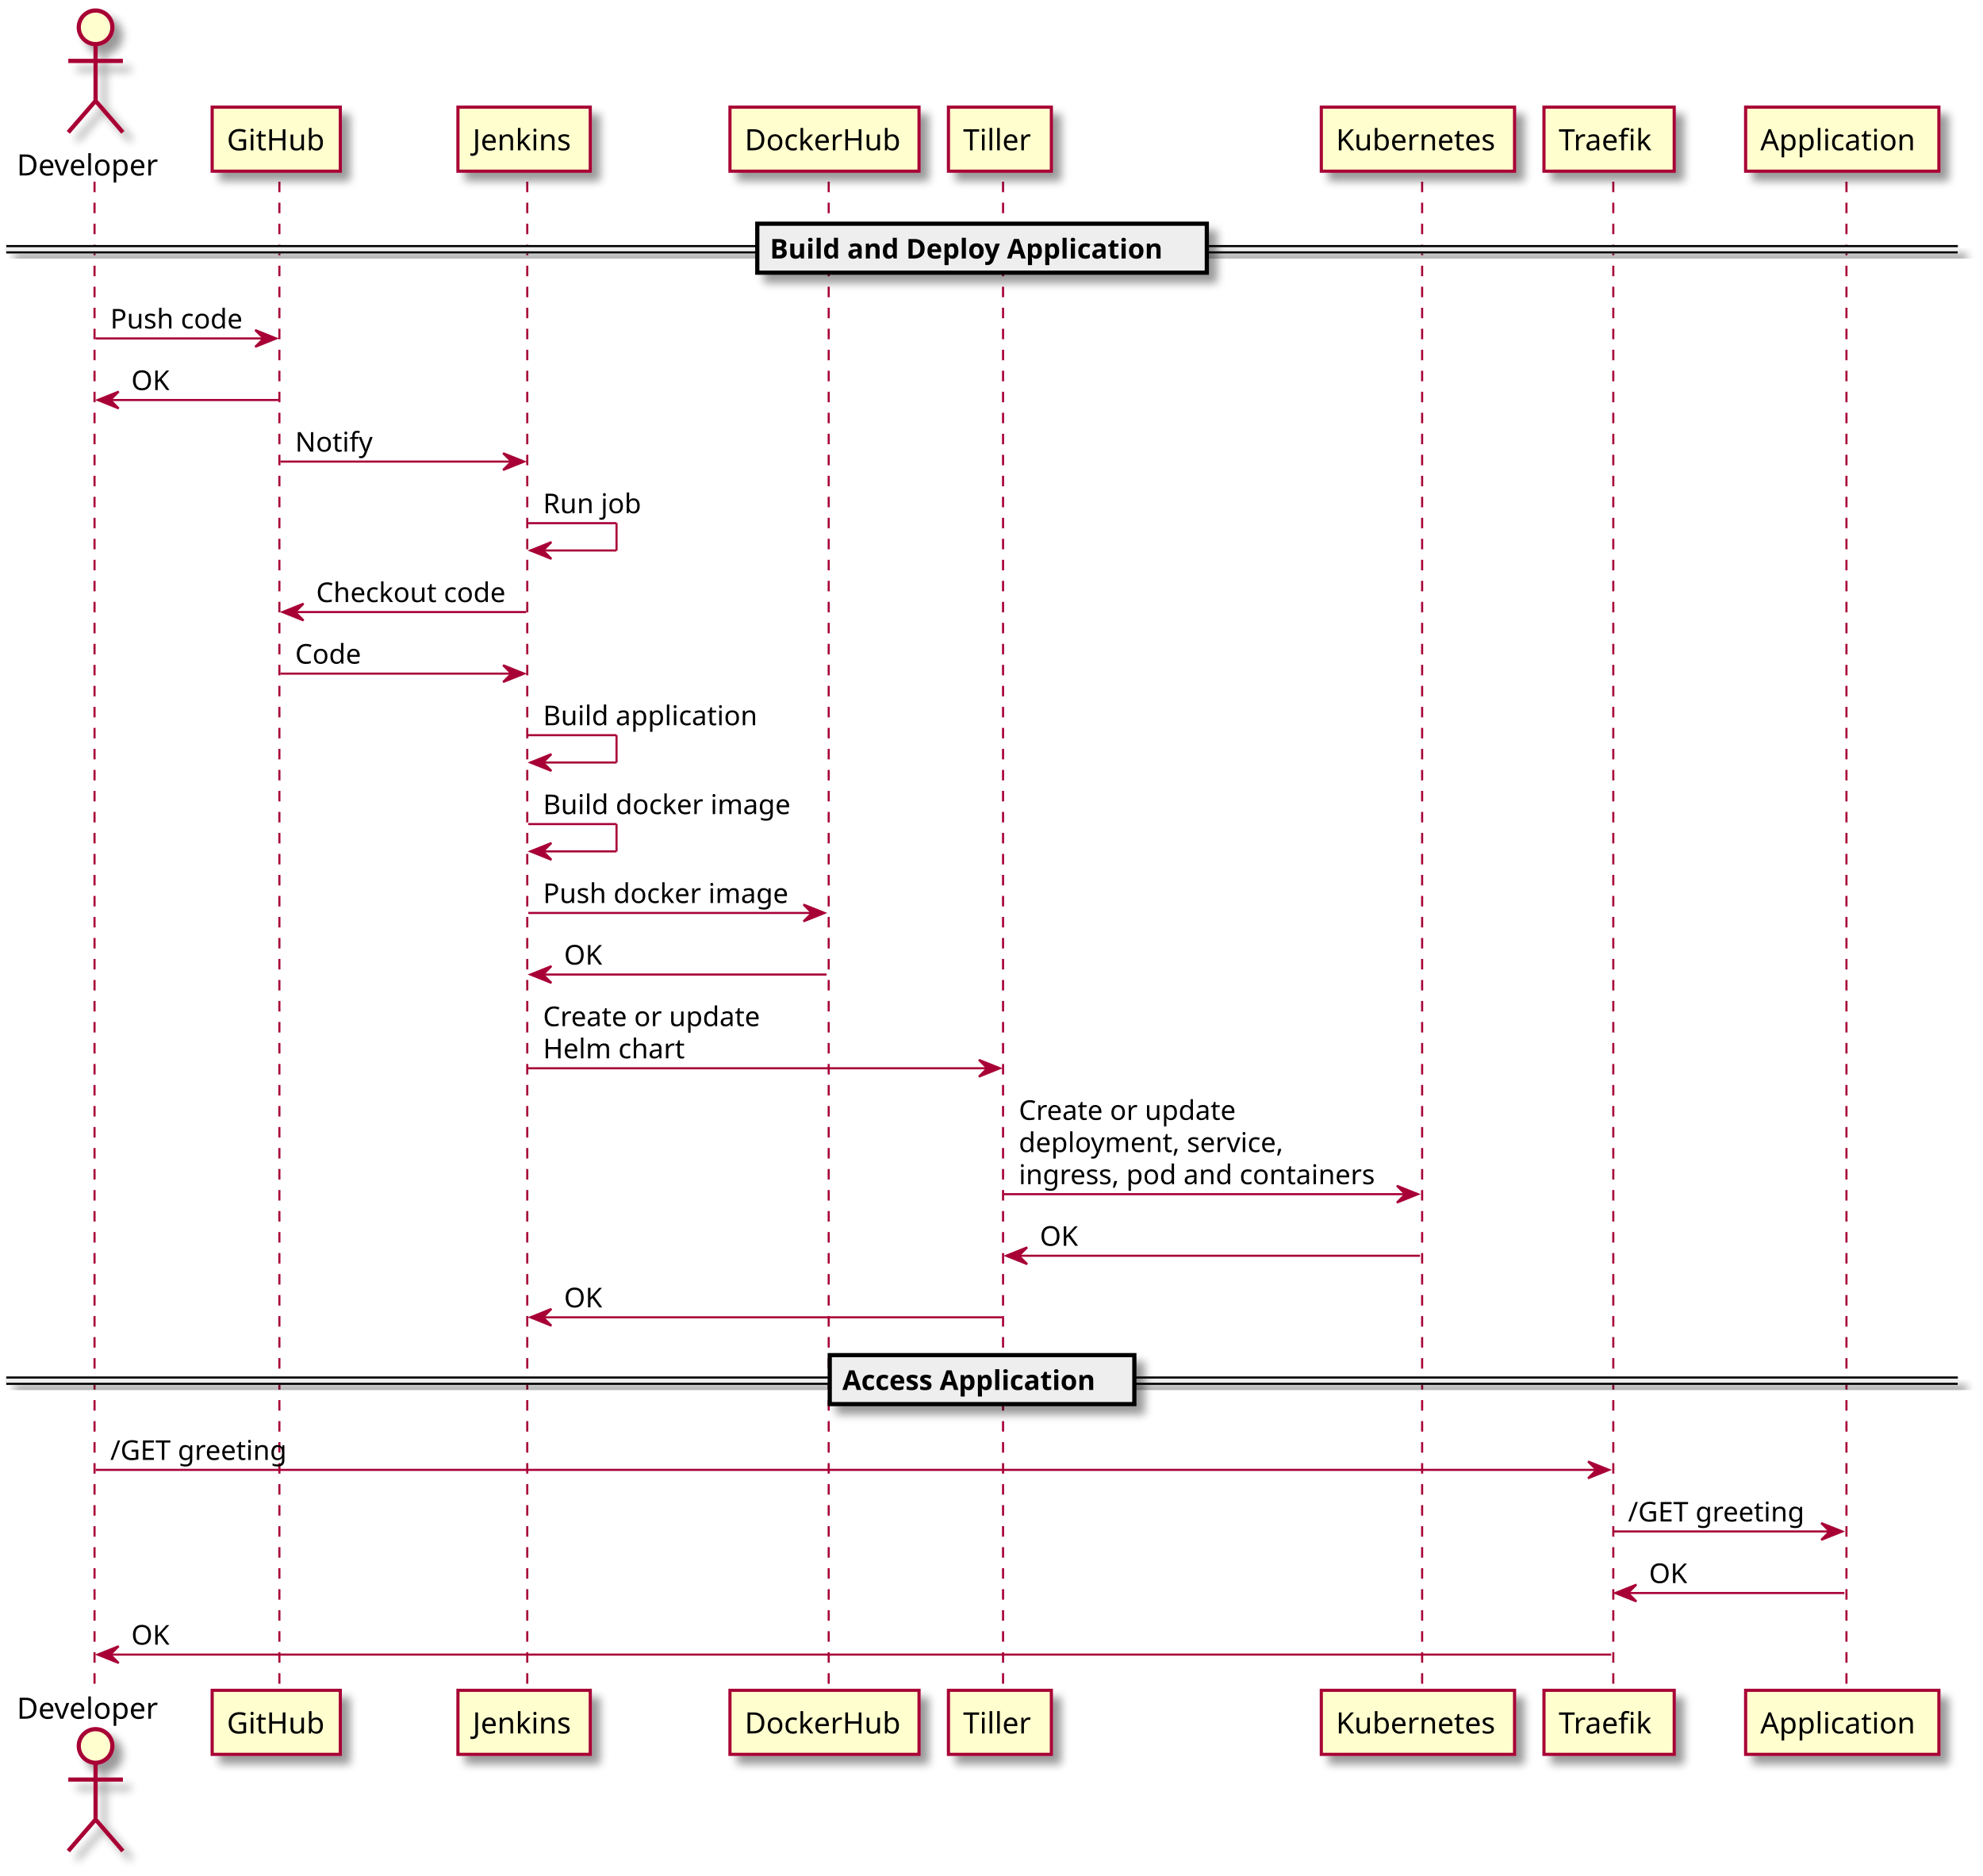
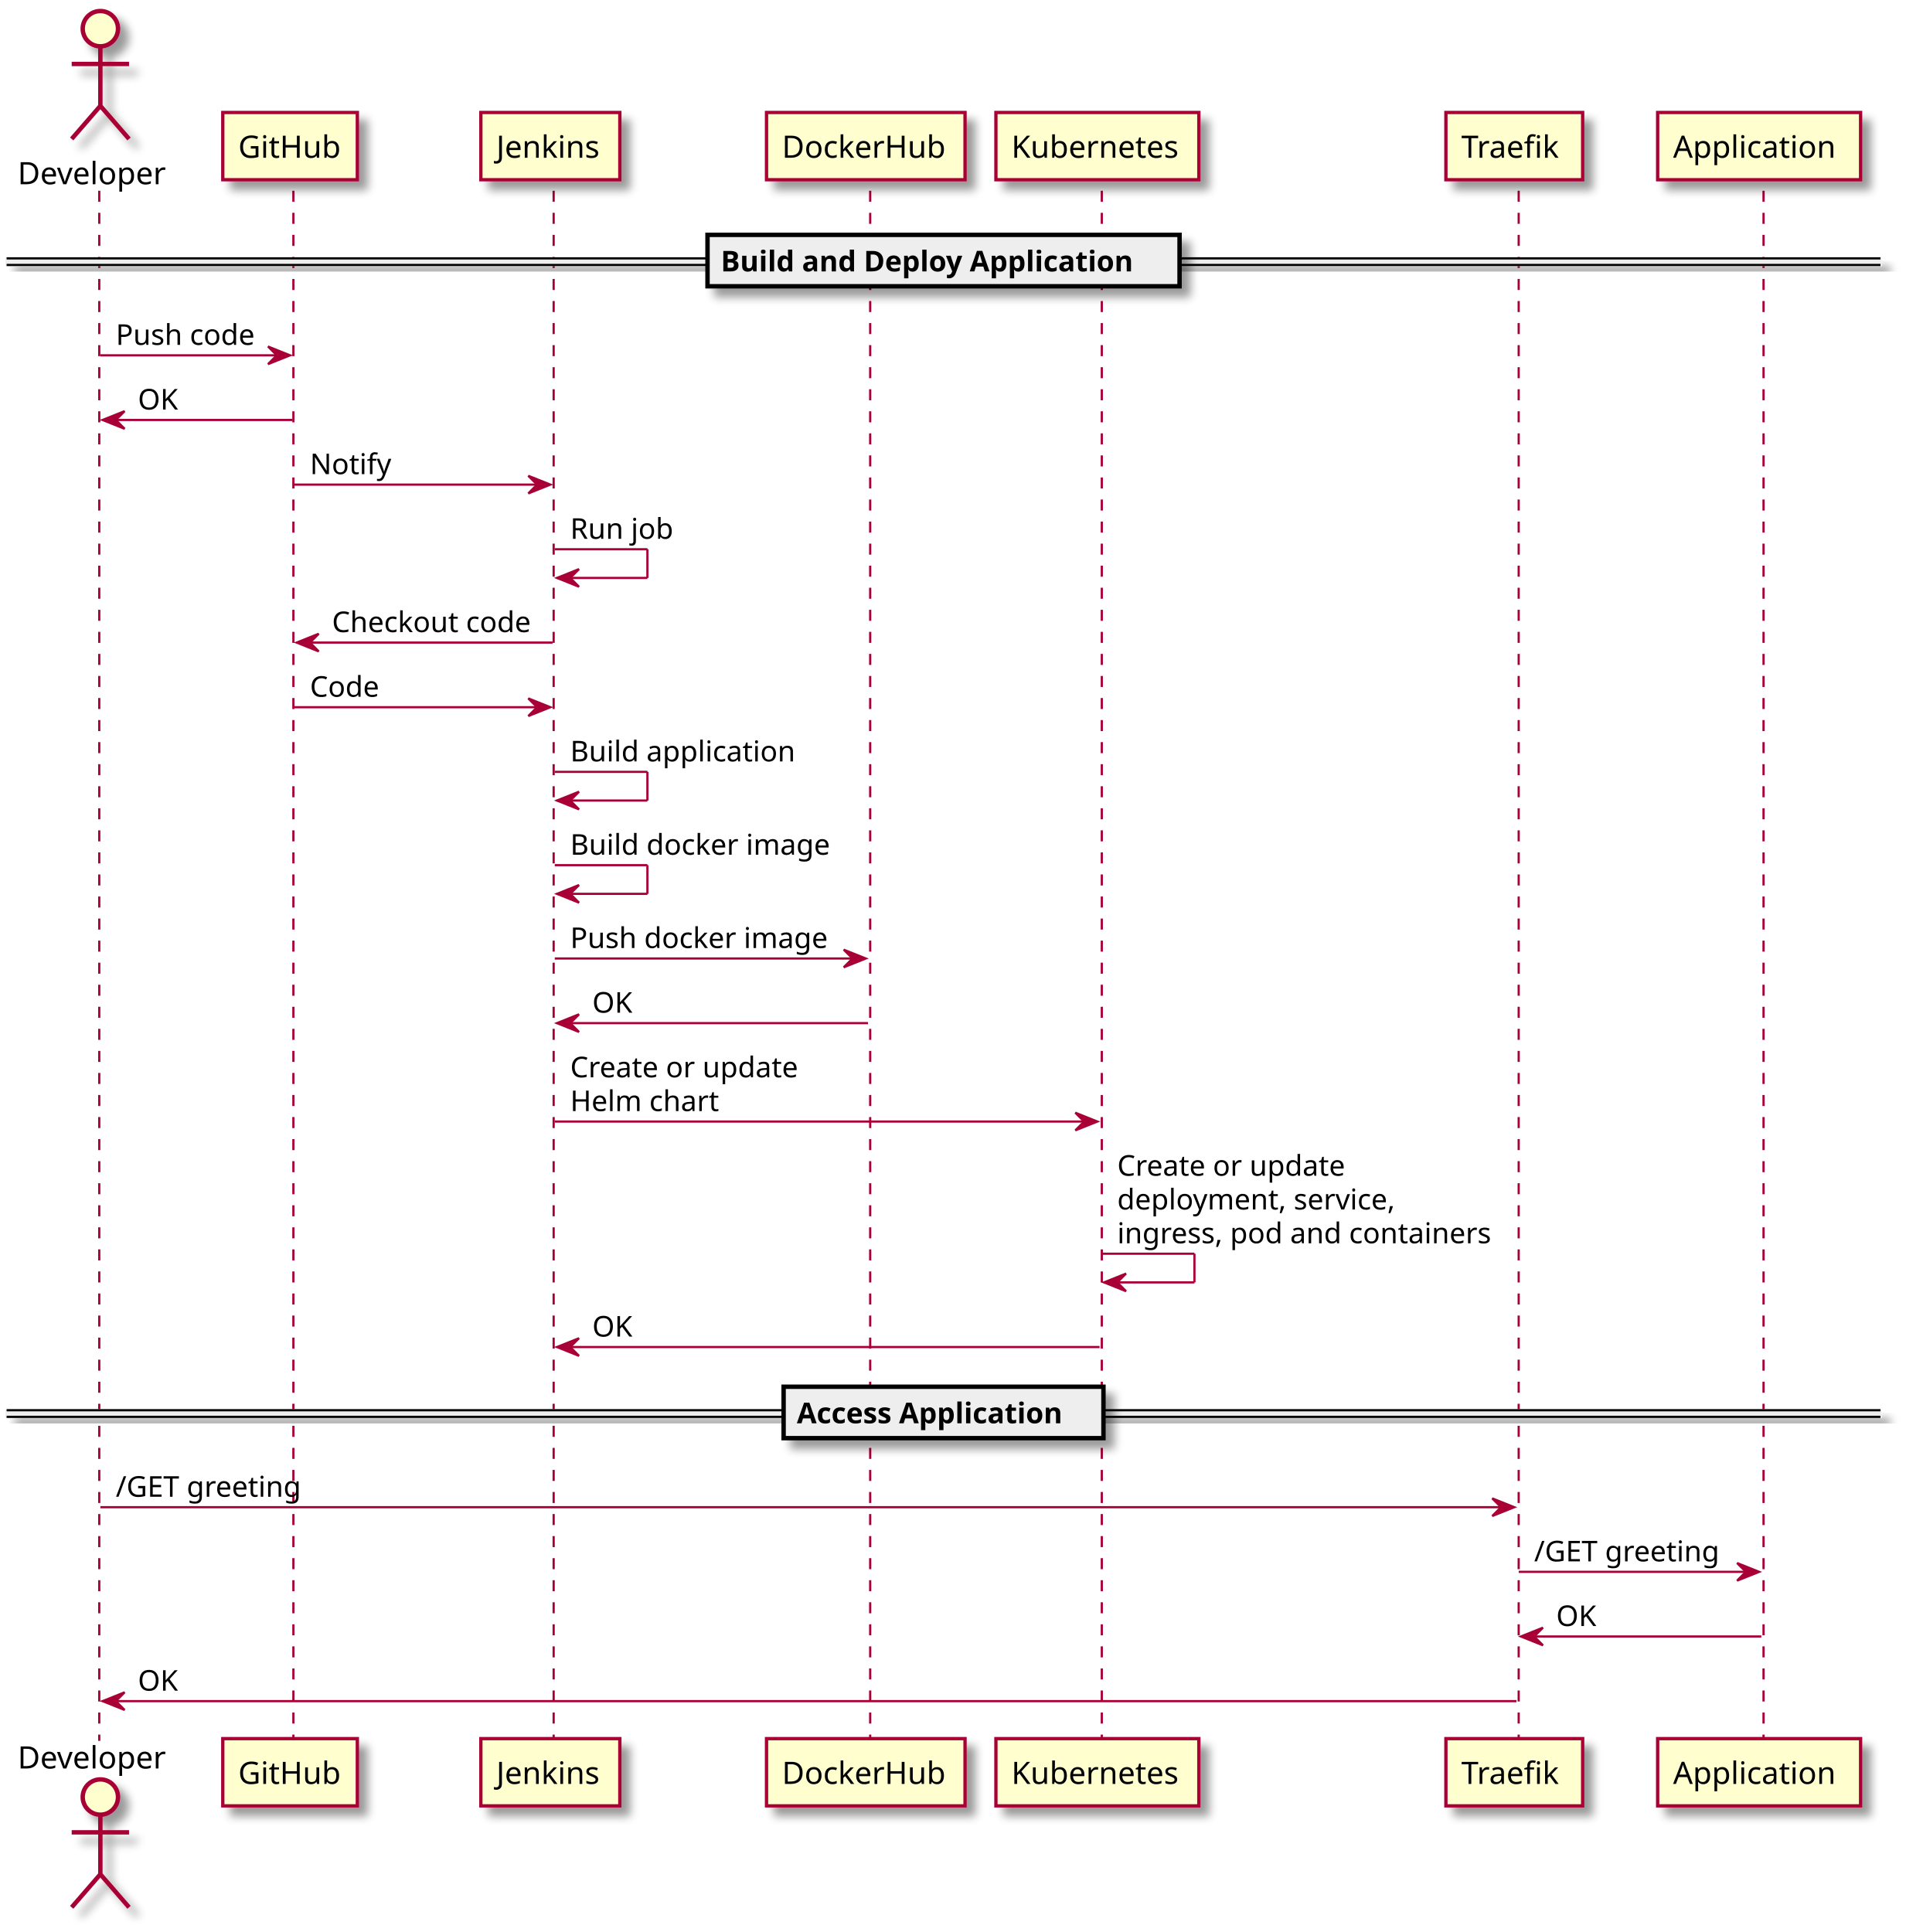
- <svg xmlns="http://www.w3.org/2000/svg" contentScriptType="application/ecmascript" contentStyleType="text/css" height="893px" preserveAspectRatio="none" style="width:944px;height:893px;" version="1.1" viewBox="0 0 944 893" width="944px" zoomAndPan="magnify">
+ <svg xmlns="http://www.w3.org/2000/svg" contentScriptType="application/ecmascript" contentStyleType="text/css" height="876px" preserveAspectRatio="none" style="width:864px;height:876px;" version="1.1" viewBox="0 0 864 876" width="864px" zoomAndPan="magnify">
  <defs>
-     <filter height="300%" id="f1gvdmyfnuncp" width="300%" x="-1" y="-1">
+     <filter height="300%" id="f13hiavjsh1655" width="300%" x="-1" y="-1">
      <feGaussianBlur result="blurOut" stdDeviation="2.0" />
      <feColorMatrix in="blurOut" result="blurOut2" type="matrix" values="0 0 0 0 0 0 0 0 0 0 0 0 0 0 0 0 0 0 .4 0" />
      <feOffset dx="4.0" dy="4.0" in="blurOut2" result="blurOut3" />
      <feBlend in="SourceGraphic" in2="blurOut3" mode="normal" />
    </filter>
  </defs>
  <g>
-     <line style="stroke: #A80036; stroke-width: 1.0; stroke-dasharray: 5.0,5.0;" x1="45" x2="45" y1="86.488" y2="805.631" />
-     <line style="stroke: #A80036; stroke-width: 1.0; stroke-dasharray: 5.0,5.0;" x1="133" x2="133" y1="86.488" y2="805.631" />
-     <line style="stroke: #A80036; stroke-width: 1.0; stroke-dasharray: 5.0,5.0;" x1="251" x2="251" y1="86.488" y2="805.631" />
-     <line style="stroke: #A80036; stroke-width: 1.0; stroke-dasharray: 5.0,5.0;" x1="394.5" x2="394.5" y1="86.488" y2="805.631" />
-     <line style="stroke: #A80036; stroke-width: 1.0; stroke-dasharray: 5.0,5.0;" x1="477.5" x2="477.5" y1="86.488" y2="805.631" />
-     <line style="stroke: #A80036; stroke-width: 1.0; stroke-dasharray: 5.0,5.0;" x1="677" x2="677" y1="86.488" y2="805.631" />
-     <line style="stroke: #A80036; stroke-width: 1.0; stroke-dasharray: 5.0,5.0;" x1="768" x2="768" y1="86.488" y2="805.631" />
-     <line style="stroke: #A80036; stroke-width: 1.0; stroke-dasharray: 5.0,5.0;" x1="879" x2="879" y1="86.488" y2="805.631" />
+     <line style="stroke: #A80036; stroke-width: 1.0; stroke-dasharray: 5.0,5.0;" x1="45" x2="45" y1="86.488" y2="789.32" />
+     <line style="stroke: #A80036; stroke-width: 1.0; stroke-dasharray: 5.0,5.0;" x1="133" x2="133" y1="86.488" y2="789.32" />
+     <line style="stroke: #A80036; stroke-width: 1.0; stroke-dasharray: 5.0,5.0;" x1="251" x2="251" y1="86.488" y2="789.32" />
+     <line style="stroke: #A80036; stroke-width: 1.0; stroke-dasharray: 5.0,5.0;" x1="394.5" x2="394.5" y1="86.488" y2="789.32" />
+     <line style="stroke: #A80036; stroke-width: 1.0; stroke-dasharray: 5.0,5.0;" x1="499.5" x2="499.5" y1="86.488" y2="789.32" />
+     <line style="stroke: #A80036; stroke-width: 1.0; stroke-dasharray: 5.0,5.0;" x1="688.5" x2="688.5" y1="86.488" y2="789.32" />
+     <line style="stroke: #A80036; stroke-width: 1.0; stroke-dasharray: 5.0,5.0;" x1="799.5" x2="799.5" y1="86.488" y2="789.32" />
    <text fill="#000000" font-family="sans-serif" font-size="14" lengthAdjust="spacingAndGlyphs" textLength="69" x="8" y="83.535">Developer</text>
-     <ellipse cx="45.5" cy="13" fill="#FEFECE" filter="url(#f1gvdmyfnuncp)" rx="8" ry="8" style="stroke: #A80036; stroke-width: 2.0;" />
-     <path d="M45.5,21 L45.5,48 M32.5,29 L58.5,29 M45.5,48 L32.5,63 M45.5,48 L58.5,63 " fill="none" filter="url(#f1gvdmyfnuncp)" style="stroke: #A80036; stroke-width: 2.0;" />
-     <text fill="#000000" font-family="sans-serif" font-size="14" lengthAdjust="spacingAndGlyphs" textLength="69" x="8" y="818.166">Developer</text>
-     <ellipse cx="45.5" cy="831.119" fill="#FEFECE" filter="url(#f1gvdmyfnuncp)" rx="8" ry="8" style="stroke: #A80036; stroke-width: 2.0;" />
-     <path d="M45.5,839.119 L45.5,866.119 M32.5,847.119 L58.5,847.119 M45.5,866.119 L32.5,881.119 M45.5,866.119 L58.5,881.119 " fill="none" filter="url(#f1gvdmyfnuncp)" style="stroke: #A80036; stroke-width: 2.0;" />
-     <rect fill="#FEFECE" filter="url(#f1gvdmyfnuncp)" height="30.488" style="stroke: #A80036; stroke-width: 1.5;" width="61" x="101" y="51" />
+     <ellipse cx="45.5" cy="13" fill="#FEFECE" filter="url(#f13hiavjsh1655)" rx="8" ry="8" style="stroke: #A80036; stroke-width: 2.0;" />
+     <path d="M45.5,21 L45.5,48 M32.5,29 L58.5,29 M45.5,48 L32.5,63 M45.5,48 L58.5,63 " fill="none" filter="url(#f13hiavjsh1655)" style="stroke: #A80036; stroke-width: 2.0;" />
+     <text fill="#000000" font-family="sans-serif" font-size="14" lengthAdjust="spacingAndGlyphs" textLength="69" x="8" y="801.856">Developer</text>
+     <ellipse cx="45.5" cy="814.809" fill="#FEFECE" filter="url(#f13hiavjsh1655)" rx="8" ry="8" style="stroke: #A80036; stroke-width: 2.0;" />
+     <path d="M45.5,822.809 L45.5,849.809 M32.5,830.809 L58.5,830.809 M45.5,849.809 L32.5,864.809 M45.5,849.809 L58.5,864.809 " fill="none" filter="url(#f13hiavjsh1655)" style="stroke: #A80036; stroke-width: 2.0;" />
+     <rect fill="#FEFECE" filter="url(#f13hiavjsh1655)" height="30.488" style="stroke: #A80036; stroke-width: 1.5;" width="61" x="101" y="51" />
    <text fill="#000000" font-family="sans-serif" font-size="14" lengthAdjust="spacingAndGlyphs" textLength="47" x="108" y="71.535">GitHub</text>
-     <rect fill="#FEFECE" filter="url(#f1gvdmyfnuncp)" height="30.488" style="stroke: #A80036; stroke-width: 1.5;" width="61" x="101" y="804.631" />
-     <text fill="#000000" font-family="sans-serif" font-size="14" lengthAdjust="spacingAndGlyphs" textLength="47" x="108" y="825.166">GitHub</text>
-     <rect fill="#FEFECE" filter="url(#f1gvdmyfnuncp)" height="30.488" style="stroke: #A80036; stroke-width: 1.5;" width="63" x="218" y="51" />
+     <rect fill="#FEFECE" filter="url(#f13hiavjsh1655)" height="30.488" style="stroke: #A80036; stroke-width: 1.5;" width="61" x="101" y="788.32" />
+     <text fill="#000000" font-family="sans-serif" font-size="14" lengthAdjust="spacingAndGlyphs" textLength="47" x="108" y="808.856">GitHub</text>
+     <rect fill="#FEFECE" filter="url(#f13hiavjsh1655)" height="30.488" style="stroke: #A80036; stroke-width: 1.5;" width="63" x="218" y="51" />
    <text fill="#000000" font-family="sans-serif" font-size="14" lengthAdjust="spacingAndGlyphs" textLength="49" x="225" y="71.535">Jenkins</text>
-     <rect fill="#FEFECE" filter="url(#f1gvdmyfnuncp)" height="30.488" style="stroke: #A80036; stroke-width: 1.5;" width="63" x="218" y="804.631" />
-     <text fill="#000000" font-family="sans-serif" font-size="14" lengthAdjust="spacingAndGlyphs" textLength="49" x="225" y="825.166">Jenkins</text>
-     <rect fill="#FEFECE" filter="url(#f1gvdmyfnuncp)" height="30.488" style="stroke: #A80036; stroke-width: 1.5;" width="90" x="347.5" y="51" />
+     <rect fill="#FEFECE" filter="url(#f13hiavjsh1655)" height="30.488" style="stroke: #A80036; stroke-width: 1.5;" width="63" x="218" y="788.32" />
+     <text fill="#000000" font-family="sans-serif" font-size="14" lengthAdjust="spacingAndGlyphs" textLength="49" x="225" y="808.856">Jenkins</text>
+     <rect fill="#FEFECE" filter="url(#f13hiavjsh1655)" height="30.488" style="stroke: #A80036; stroke-width: 1.5;" width="90" x="347.5" y="51" />
    <text fill="#000000" font-family="sans-serif" font-size="14" lengthAdjust="spacingAndGlyphs" textLength="76" x="354.5" y="71.535">DockerHub</text>
-     <rect fill="#FEFECE" filter="url(#f1gvdmyfnuncp)" height="30.488" style="stroke: #A80036; stroke-width: 1.5;" width="90" x="347.5" y="804.631" />
-     <text fill="#000000" font-family="sans-serif" font-size="14" lengthAdjust="spacingAndGlyphs" textLength="76" x="354.5" y="825.166">DockerHub</text>
-     <rect fill="#FEFECE" filter="url(#f1gvdmyfnuncp)" height="30.488" style="stroke: #A80036; stroke-width: 1.5;" width="49" x="451.5" y="51" />
-     <text fill="#000000" font-family="sans-serif" font-size="14" lengthAdjust="spacingAndGlyphs" textLength="35" x="458.5" y="71.535">Tiller</text>
-     <rect fill="#FEFECE" filter="url(#f1gvdmyfnuncp)" height="30.488" style="stroke: #A80036; stroke-width: 1.5;" width="49" x="451.5" y="804.631" />
-     <text fill="#000000" font-family="sans-serif" font-size="14" lengthAdjust="spacingAndGlyphs" textLength="35" x="458.5" y="825.166">Tiller</text>
-     <rect fill="#FEFECE" filter="url(#f1gvdmyfnuncp)" height="30.488" style="stroke: #A80036; stroke-width: 1.5;" width="92" x="629" y="51" />
-     <text fill="#000000" font-family="sans-serif" font-size="14" lengthAdjust="spacingAndGlyphs" textLength="78" x="636" y="71.535">Kubernetes</text>
-     <rect fill="#FEFECE" filter="url(#f1gvdmyfnuncp)" height="30.488" style="stroke: #A80036; stroke-width: 1.5;" width="92" x="629" y="804.631" />
-     <text fill="#000000" font-family="sans-serif" font-size="14" lengthAdjust="spacingAndGlyphs" textLength="78" x="636" y="825.166">Kubernetes</text>
-     <rect fill="#FEFECE" filter="url(#f1gvdmyfnuncp)" height="30.488" style="stroke: #A80036; stroke-width: 1.5;" width="62" x="735" y="51" />
-     <text fill="#000000" font-family="sans-serif" font-size="14" lengthAdjust="spacingAndGlyphs" textLength="48" x="742" y="71.535">Traefik</text>
-     <rect fill="#FEFECE" filter="url(#f1gvdmyfnuncp)" height="30.488" style="stroke: #A80036; stroke-width: 1.5;" width="62" x="735" y="804.631" />
-     <text fill="#000000" font-family="sans-serif" font-size="14" lengthAdjust="spacingAndGlyphs" textLength="48" x="742" y="825.166">Traefik</text>
-     <rect fill="#FEFECE" filter="url(#f1gvdmyfnuncp)" height="30.488" style="stroke: #A80036; stroke-width: 1.5;" width="92" x="831" y="51" />
-     <text fill="#000000" font-family="sans-serif" font-size="14" lengthAdjust="spacingAndGlyphs" textLength="78" x="838" y="71.535">Application</text>
-     <rect fill="#FEFECE" filter="url(#f1gvdmyfnuncp)" height="30.488" style="stroke: #A80036; stroke-width: 1.5;" width="92" x="831" y="804.631" />
-     <text fill="#000000" font-family="sans-serif" font-size="14" lengthAdjust="spacingAndGlyphs" textLength="78" x="838" y="825.166">Application</text>
-     <rect fill="#EEEEEE" filter="url(#f1gvdmyfnuncp)" height="3" style="stroke: #EEEEEE; stroke-width: 1.0;" width="929" x="3" y="117.144" />
-     <line style="stroke: #000000; stroke-width: 1.0;" x1="3" x2="932" y1="117.144" y2="117.144" />
-     <line style="stroke: #000000; stroke-width: 1.0;" x1="3" x2="932" y1="120.144" y2="120.144" />
-     <rect fill="#EEEEEE" filter="url(#f1gvdmyfnuncp)" height="23.311" style="stroke: #000000; stroke-width: 2.0;" width="214" x="360.5" y="106.488" />
-     <text fill="#000000" font-family="sans-serif" font-size="13" font-weight="bold" lengthAdjust="spacingAndGlyphs" textLength="196" x="366.5" y="123.057">Build and Deploy Application</text>
+     <rect fill="#FEFECE" filter="url(#f13hiavjsh1655)" height="30.488" style="stroke: #A80036; stroke-width: 1.5;" width="90" x="347.5" y="788.32" />
+     <text fill="#000000" font-family="sans-serif" font-size="14" lengthAdjust="spacingAndGlyphs" textLength="76" x="354.5" y="808.856">DockerHub</text>
+     <rect fill="#FEFECE" filter="url(#f13hiavjsh1655)" height="30.488" style="stroke: #A80036; stroke-width: 1.5;" width="92" x="451.5" y="51" />
+     <text fill="#000000" font-family="sans-serif" font-size="14" lengthAdjust="spacingAndGlyphs" textLength="78" x="458.5" y="71.535">Kubernetes</text>
+     <rect fill="#FEFECE" filter="url(#f13hiavjsh1655)" height="30.488" style="stroke: #A80036; stroke-width: 1.5;" width="92" x="451.5" y="788.32" />
+     <text fill="#000000" font-family="sans-serif" font-size="14" lengthAdjust="spacingAndGlyphs" textLength="78" x="458.5" y="808.856">Kubernetes</text>
+     <rect fill="#FEFECE" filter="url(#f13hiavjsh1655)" height="30.488" style="stroke: #A80036; stroke-width: 1.5;" width="62" x="655.5" y="51" />
+     <text fill="#000000" font-family="sans-serif" font-size="14" lengthAdjust="spacingAndGlyphs" textLength="48" x="662.5" y="71.535">Traefik</text>
+     <rect fill="#FEFECE" filter="url(#f13hiavjsh1655)" height="30.488" style="stroke: #A80036; stroke-width: 1.5;" width="62" x="655.5" y="788.32" />
+     <text fill="#000000" font-family="sans-serif" font-size="14" lengthAdjust="spacingAndGlyphs" textLength="48" x="662.5" y="808.856">Traefik</text>
+     <rect fill="#FEFECE" filter="url(#f13hiavjsh1655)" height="30.488" style="stroke: #A80036; stroke-width: 1.5;" width="92" x="751.5" y="51" />
+     <text fill="#000000" font-family="sans-serif" font-size="14" lengthAdjust="spacingAndGlyphs" textLength="78" x="758.5" y="71.535">Application</text>
+     <rect fill="#FEFECE" filter="url(#f13hiavjsh1655)" height="30.488" style="stroke: #A80036; stroke-width: 1.5;" width="92" x="751.5" y="788.32" />
+     <text fill="#000000" font-family="sans-serif" font-size="14" lengthAdjust="spacingAndGlyphs" textLength="78" x="758.5" y="808.856">Application</text>
+     <rect fill="#EEEEEE" filter="url(#f13hiavjsh1655)" height="3" style="stroke: #EEEEEE; stroke-width: 1.0;" width="849.5" x="3" y="117.144" />
+     <line style="stroke: #000000; stroke-width: 1.0;" x1="3" x2="852.5" y1="117.144" y2="117.144" />
+     <line style="stroke: #000000; stroke-width: 1.0;" x1="3" x2="852.5" y1="120.144" y2="120.144" />
+     <rect fill="#EEEEEE" filter="url(#f13hiavjsh1655)" height="23.311" style="stroke: #000000; stroke-width: 2.0;" width="214" x="320.75" y="106.488" />
+     <text fill="#000000" font-family="sans-serif" font-size="13" font-weight="bold" lengthAdjust="spacingAndGlyphs" textLength="196" x="326.75" y="123.057">Build and Deploy Application</text>
    <polygon fill="#A80036" points="121.5,157.109,131.5,161.109,121.5,165.109,125.5,161.109" style="stroke: #A80036; stroke-width: 1.0;" />
    <line style="stroke: #A80036; stroke-width: 1.0;" x1="45.5" x2="127.5" y1="161.109" y2="161.109" />
    <text fill="#000000" font-family="sans-serif" font-size="13" lengthAdjust="spacingAndGlyphs" textLength="64" x="52.5" y="156.367">Push code</text>
    <polygon fill="#A80036" points="56.5,186.42,46.5,190.42,56.5,194.42,52.5,190.42" style="stroke: #A80036; stroke-width: 1.0;" />
    <line style="stroke: #A80036; stroke-width: 1.0;" x1="50.5" x2="132.5" y1="190.42" y2="190.42" />
    <text fill="#000000" font-family="sans-serif" font-size="13" lengthAdjust="spacingAndGlyphs" textLength="18" x="62.5" y="185.678">OK</text>
    <polygon fill="#A80036" points="239.5,215.731,249.5,219.731,239.5,223.731,243.5,219.731" style="stroke: #A80036; stroke-width: 1.0;" />
    <line style="stroke: #A80036; stroke-width: 1.0;" x1="133.5" x2="245.5" y1="219.731" y2="219.731" />
    <text fill="#000000" font-family="sans-serif" font-size="13" lengthAdjust="spacingAndGlyphs" textLength="39" x="140.5" y="214.988">Notify</text>
    <line style="stroke: #A80036; stroke-width: 1.0;" x1="251.5" x2="293.5" y1="249.041" y2="249.041" />
    <line style="stroke: #A80036; stroke-width: 1.0;" x1="293.5" x2="293.5" y1="249.041" y2="262.041" />
    <line style="stroke: #A80036; stroke-width: 1.0;" x1="252.5" x2="293.5" y1="262.041" y2="262.041" />
    <polygon fill="#A80036" points="262.5,258.041,252.5,262.041,262.5,266.041,258.5,262.041" style="stroke: #A80036; stroke-width: 1.0;" />
    <text fill="#000000" font-family="sans-serif" font-size="13" lengthAdjust="spacingAndGlyphs" textLength="48" x="258.5" y="244.299">Run job</text>
    <polygon fill="#A80036" points="144.5,287.352,134.5,291.352,144.5,295.352,140.5,291.352" style="stroke: #A80036; stroke-width: 1.0;" />
    <line style="stroke: #A80036; stroke-width: 1.0;" x1="138.5" x2="250.5" y1="291.352" y2="291.352" />
    <text fill="#000000" font-family="sans-serif" font-size="13" lengthAdjust="spacingAndGlyphs" textLength="94" x="150.5" y="286.609">Checkout code</text>
    <polygon fill="#A80036" points="239.5,316.662,249.5,320.662,239.5,324.662,243.5,320.662" style="stroke: #A80036; stroke-width: 1.0;" />
    <line style="stroke: #A80036; stroke-width: 1.0;" x1="133.5" x2="245.5" y1="320.662" y2="320.662" />
    <text fill="#000000" font-family="sans-serif" font-size="13" lengthAdjust="spacingAndGlyphs" textLength="32" x="140.5" y="315.92">Code</text>
    <line style="stroke: #A80036; stroke-width: 1.0;" x1="251.5" x2="293.5" y1="349.973" y2="349.973" />
    <line style="stroke: #A80036; stroke-width: 1.0;" x1="293.5" x2="293.5" y1="349.973" y2="362.973" />
    <line style="stroke: #A80036; stroke-width: 1.0;" x1="252.5" x2="293.5" y1="362.973" y2="362.973" />
    <polygon fill="#A80036" points="262.5,358.973,252.5,362.973,262.5,366.973,258.5,362.973" style="stroke: #A80036; stroke-width: 1.0;" />
    <text fill="#000000" font-family="sans-serif" font-size="13" lengthAdjust="spacingAndGlyphs" textLength="105" x="258.5" y="345.231">Build application</text>
    <line style="stroke: #A80036; stroke-width: 1.0;" x1="251.5" x2="293.5" y1="392.283" y2="392.283" />
    <line style="stroke: #A80036; stroke-width: 1.0;" x1="293.5" x2="293.5" y1="392.283" y2="405.283" />
    <line style="stroke: #A80036; stroke-width: 1.0;" x1="252.5" x2="293.5" y1="405.283" y2="405.283" />
    <polygon fill="#A80036" points="262.5,401.283,252.5,405.283,262.5,409.283,258.5,405.283" style="stroke: #A80036; stroke-width: 1.0;" />
    <text fill="#000000" font-family="sans-serif" font-size="13" lengthAdjust="spacingAndGlyphs" textLength="120" x="258.5" y="387.541">Build docker image</text>
    <polygon fill="#A80036" points="382.5,430.594,392.5,434.594,382.5,438.594,386.5,434.594" style="stroke: #A80036; stroke-width: 1.0;" />
    <line style="stroke: #A80036; stroke-width: 1.0;" x1="251.5" x2="388.5" y1="434.594" y2="434.594" />
    <text fill="#000000" font-family="sans-serif" font-size="13" lengthAdjust="spacingAndGlyphs" textLength="119" x="258.5" y="429.852">Push docker image</text>
    <polygon fill="#A80036" points="262.5,459.904,252.5,463.904,262.5,467.904,258.5,463.904" style="stroke: #A80036; stroke-width: 1.0;" />
    <line style="stroke: #A80036; stroke-width: 1.0;" x1="256.5" x2="393.5" y1="463.904" y2="463.904" />
    <text fill="#000000" font-family="sans-serif" font-size="13" lengthAdjust="spacingAndGlyphs" textLength="18" x="268.5" y="459.162">OK</text>
-     <polygon fill="#A80036" points="466,504.525,476,508.525,466,512.525,470,508.525" style="stroke: #A80036; stroke-width: 1.0;" />
-     <line style="stroke: #A80036; stroke-width: 1.0;" x1="251.5" x2="472" y1="508.525" y2="508.525" />
+     <polygon fill="#A80036" points="487.5,504.525,497.5,508.525,487.5,512.525,491.5,508.525" style="stroke: #A80036; stroke-width: 1.0;" />
+     <line style="stroke: #A80036; stroke-width: 1.0;" x1="251.5" x2="493.5" y1="508.525" y2="508.525" />
    <text fill="#000000" font-family="sans-serif" font-size="13" lengthAdjust="spacingAndGlyphs" textLength="104" x="258.5" y="488.473">Create or update</text>
    <text fill="#000000" font-family="sans-serif" font-size="13" lengthAdjust="spacingAndGlyphs" textLength="69" x="258.5" y="503.783">Helm chart</text>
-     <polygon fill="#A80036" points="665,564.457,675,568.457,665,572.457,669,568.457" style="stroke: #A80036; stroke-width: 1.0;" />
-     <line style="stroke: #A80036; stroke-width: 1.0;" x1="478" x2="671" y1="568.457" y2="568.457" />
-     <text fill="#000000" font-family="sans-serif" font-size="13" lengthAdjust="spacingAndGlyphs" textLength="104" x="485" y="533.094">Create or update</text>
-     <text fill="#000000" font-family="sans-serif" font-size="13" lengthAdjust="spacingAndGlyphs" textLength="130" x="485" y="548.404">deployment, service,</text>
-     <text fill="#000000" font-family="sans-serif" font-size="13" lengthAdjust="spacingAndGlyphs" textLength="175" x="485" y="563.715">ingress, pod and containers</text>
-     <polygon fill="#A80036" points="489,593.768,479,597.768,489,601.768,485,597.768" style="stroke: #A80036; stroke-width: 1.0;" />
-     <line style="stroke: #A80036; stroke-width: 1.0;" x1="483" x2="676" y1="597.768" y2="597.768" />
-     <text fill="#000000" font-family="sans-serif" font-size="13" lengthAdjust="spacingAndGlyphs" textLength="18" x="495" y="593.025">OK</text>
-     <polygon fill="#A80036" points="262.5,623.078,252.5,627.078,262.5,631.078,258.5,627.078" style="stroke: #A80036; stroke-width: 1.0;" />
-     <line style="stroke: #A80036; stroke-width: 1.0;" x1="256.5" x2="477" y1="627.078" y2="627.078" />
-     <text fill="#000000" font-family="sans-serif" font-size="13" lengthAdjust="spacingAndGlyphs" textLength="18" x="268.5" y="622.336">OK</text>
-     <rect fill="#EEEEEE" filter="url(#f1gvdmyfnuncp)" height="3" style="stroke: #EEEEEE; stroke-width: 1.0;" width="929" x="3" y="655.733" />
-     <line style="stroke: #000000; stroke-width: 1.0;" x1="3" x2="932" y1="655.733" y2="655.733" />
-     <line style="stroke: #000000; stroke-width: 1.0;" x1="3" x2="932" y1="658.733" y2="658.733" />
-     <rect fill="#EEEEEE" filter="url(#f1gvdmyfnuncp)" height="23.311" style="stroke: #000000; stroke-width: 2.0;" width="145" x="395" y="645.078" />
-     <text fill="#000000" font-family="sans-serif" font-size="13" font-weight="bold" lengthAdjust="spacingAndGlyphs" textLength="127" x="401" y="661.646">Access Application</text>
-     <polygon fill="#A80036" points="756,695.699,766,699.699,756,703.699,760,699.699" style="stroke: #A80036; stroke-width: 1.0;" />
-     <line style="stroke: #A80036; stroke-width: 1.0;" x1="45.5" x2="762" y1="699.699" y2="699.699" />
-     <text fill="#000000" font-family="sans-serif" font-size="13" lengthAdjust="spacingAndGlyphs" textLength="87" x="52.5" y="694.957">/GET greeting</text>
-     <polygon fill="#A80036" points="867,725.01,877,729.01,867,733.01,871,729.01" style="stroke: #A80036; stroke-width: 1.0;" />
-     <line style="stroke: #A80036; stroke-width: 1.0;" x1="768" x2="873" y1="729.01" y2="729.01" />
-     <text fill="#000000" font-family="sans-serif" font-size="13" lengthAdjust="spacingAndGlyphs" textLength="87" x="775" y="724.268">/GET greeting</text>
-     <polygon fill="#A80036" points="779,754.32,769,758.32,779,762.32,775,758.32" style="stroke: #A80036; stroke-width: 1.0;" />
-     <line style="stroke: #A80036; stroke-width: 1.0;" x1="773" x2="878" y1="758.32" y2="758.32" />
-     <text fill="#000000" font-family="sans-serif" font-size="13" lengthAdjust="spacingAndGlyphs" textLength="18" x="785" y="753.578">OK</text>
-     <polygon fill="#A80036" points="56.5,783.631,46.5,787.631,56.5,791.631,52.5,787.631" style="stroke: #A80036; stroke-width: 1.0;" />
-     <line style="stroke: #A80036; stroke-width: 1.0;" x1="50.5" x2="767" y1="787.631" y2="787.631" />
-     <text fill="#000000" font-family="sans-serif" font-size="13" lengthAdjust="spacingAndGlyphs" textLength="18" x="62.5" y="782.889">OK</text>
+     <line style="stroke: #A80036; stroke-width: 1.0;" x1="499.5" x2="541.5" y1="568.457" y2="568.457" />
+     <line style="stroke: #A80036; stroke-width: 1.0;" x1="541.5" x2="541.5" y1="568.457" y2="581.457" />
+     <line style="stroke: #A80036; stroke-width: 1.0;" x1="500.5" x2="541.5" y1="581.457" y2="581.457" />
+     <polygon fill="#A80036" points="510.5,577.457,500.5,581.457,510.5,585.457,506.5,581.457" style="stroke: #A80036; stroke-width: 1.0;" />
+     <text fill="#000000" font-family="sans-serif" font-size="13" lengthAdjust="spacingAndGlyphs" textLength="104" x="506.5" y="533.094">Create or update</text>
+     <text fill="#000000" font-family="sans-serif" font-size="13" lengthAdjust="spacingAndGlyphs" textLength="130" x="506.5" y="548.404">deployment, service,</text>
+     <text fill="#000000" font-family="sans-serif" font-size="13" lengthAdjust="spacingAndGlyphs" textLength="175" x="506.5" y="563.715">ingress, pod and containers</text>
+     <polygon fill="#A80036" points="262.5,606.768,252.5,610.768,262.5,614.768,258.5,610.768" style="stroke: #A80036; stroke-width: 1.0;" />
+     <line style="stroke: #A80036; stroke-width: 1.0;" x1="256.5" x2="498.5" y1="610.768" y2="610.768" />
+     <text fill="#000000" font-family="sans-serif" font-size="13" lengthAdjust="spacingAndGlyphs" textLength="18" x="268.5" y="606.025">OK</text>
+     <rect fill="#EEEEEE" filter="url(#f13hiavjsh1655)" height="3" style="stroke: #EEEEEE; stroke-width: 1.0;" width="849.5" x="3" y="639.423" />
+     <line style="stroke: #000000; stroke-width: 1.0;" x1="3" x2="852.5" y1="639.423" y2="639.423" />
+     <line style="stroke: #000000; stroke-width: 1.0;" x1="3" x2="852.5" y1="642.423" y2="642.423" />
+     <rect fill="#EEEEEE" filter="url(#f13hiavjsh1655)" height="23.311" style="stroke: #000000; stroke-width: 2.0;" width="145" x="355.25" y="628.768" />
+     <text fill="#000000" font-family="sans-serif" font-size="13" font-weight="bold" lengthAdjust="spacingAndGlyphs" textLength="127" x="361.25" y="645.336">Access Application</text>
+     <polygon fill="#A80036" points="676.5,679.389,686.5,683.389,676.5,687.389,680.5,683.389" style="stroke: #A80036; stroke-width: 1.0;" />
+     <line style="stroke: #A80036; stroke-width: 1.0;" x1="45.5" x2="682.5" y1="683.389" y2="683.389" />
+     <text fill="#000000" font-family="sans-serif" font-size="13" lengthAdjust="spacingAndGlyphs" textLength="87" x="52.5" y="678.646">/GET greeting</text>
+     <polygon fill="#A80036" points="787.5,708.699,797.5,712.699,787.5,716.699,791.5,712.699" style="stroke: #A80036; stroke-width: 1.0;" />
+     <line style="stroke: #A80036; stroke-width: 1.0;" x1="688.5" x2="793.5" y1="712.699" y2="712.699" />
+     <text fill="#000000" font-family="sans-serif" font-size="13" lengthAdjust="spacingAndGlyphs" textLength="87" x="695.5" y="707.957">/GET greeting</text>
+     <polygon fill="#A80036" points="699.5,738.01,689.5,742.01,699.5,746.01,695.5,742.01" style="stroke: #A80036; stroke-width: 1.0;" />
+     <line style="stroke: #A80036; stroke-width: 1.0;" x1="693.5" x2="798.5" y1="742.01" y2="742.01" />
+     <text fill="#000000" font-family="sans-serif" font-size="13" lengthAdjust="spacingAndGlyphs" textLength="18" x="705.5" y="737.268">OK</text>
+     <polygon fill="#A80036" points="56.5,767.32,46.5,771.32,56.5,775.32,52.5,771.32" style="stroke: #A80036; stroke-width: 1.0;" />
+     <line style="stroke: #A80036; stroke-width: 1.0;" x1="50.5" x2="687.5" y1="771.32" y2="771.32" />
+     <text fill="#000000" font-family="sans-serif" font-size="13" lengthAdjust="spacingAndGlyphs" textLength="18" x="62.5" y="766.578">OK</text>
  </g>
</svg>
